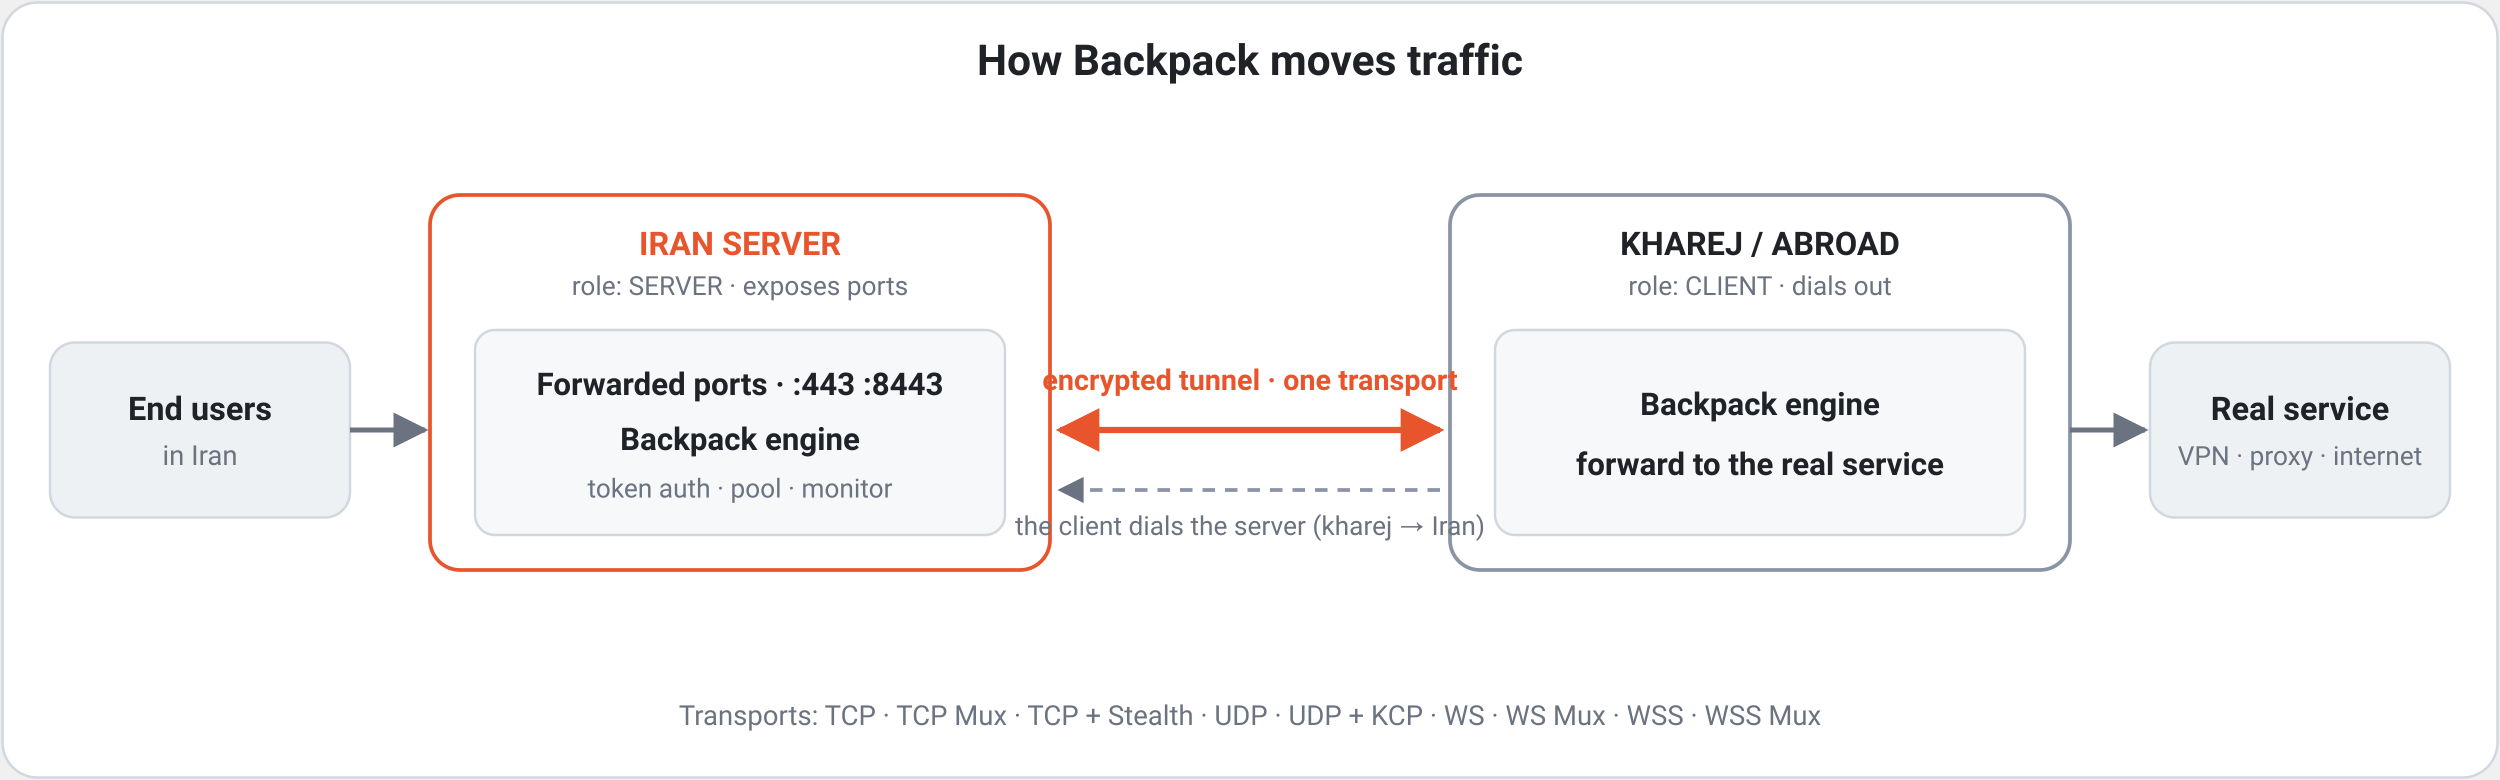
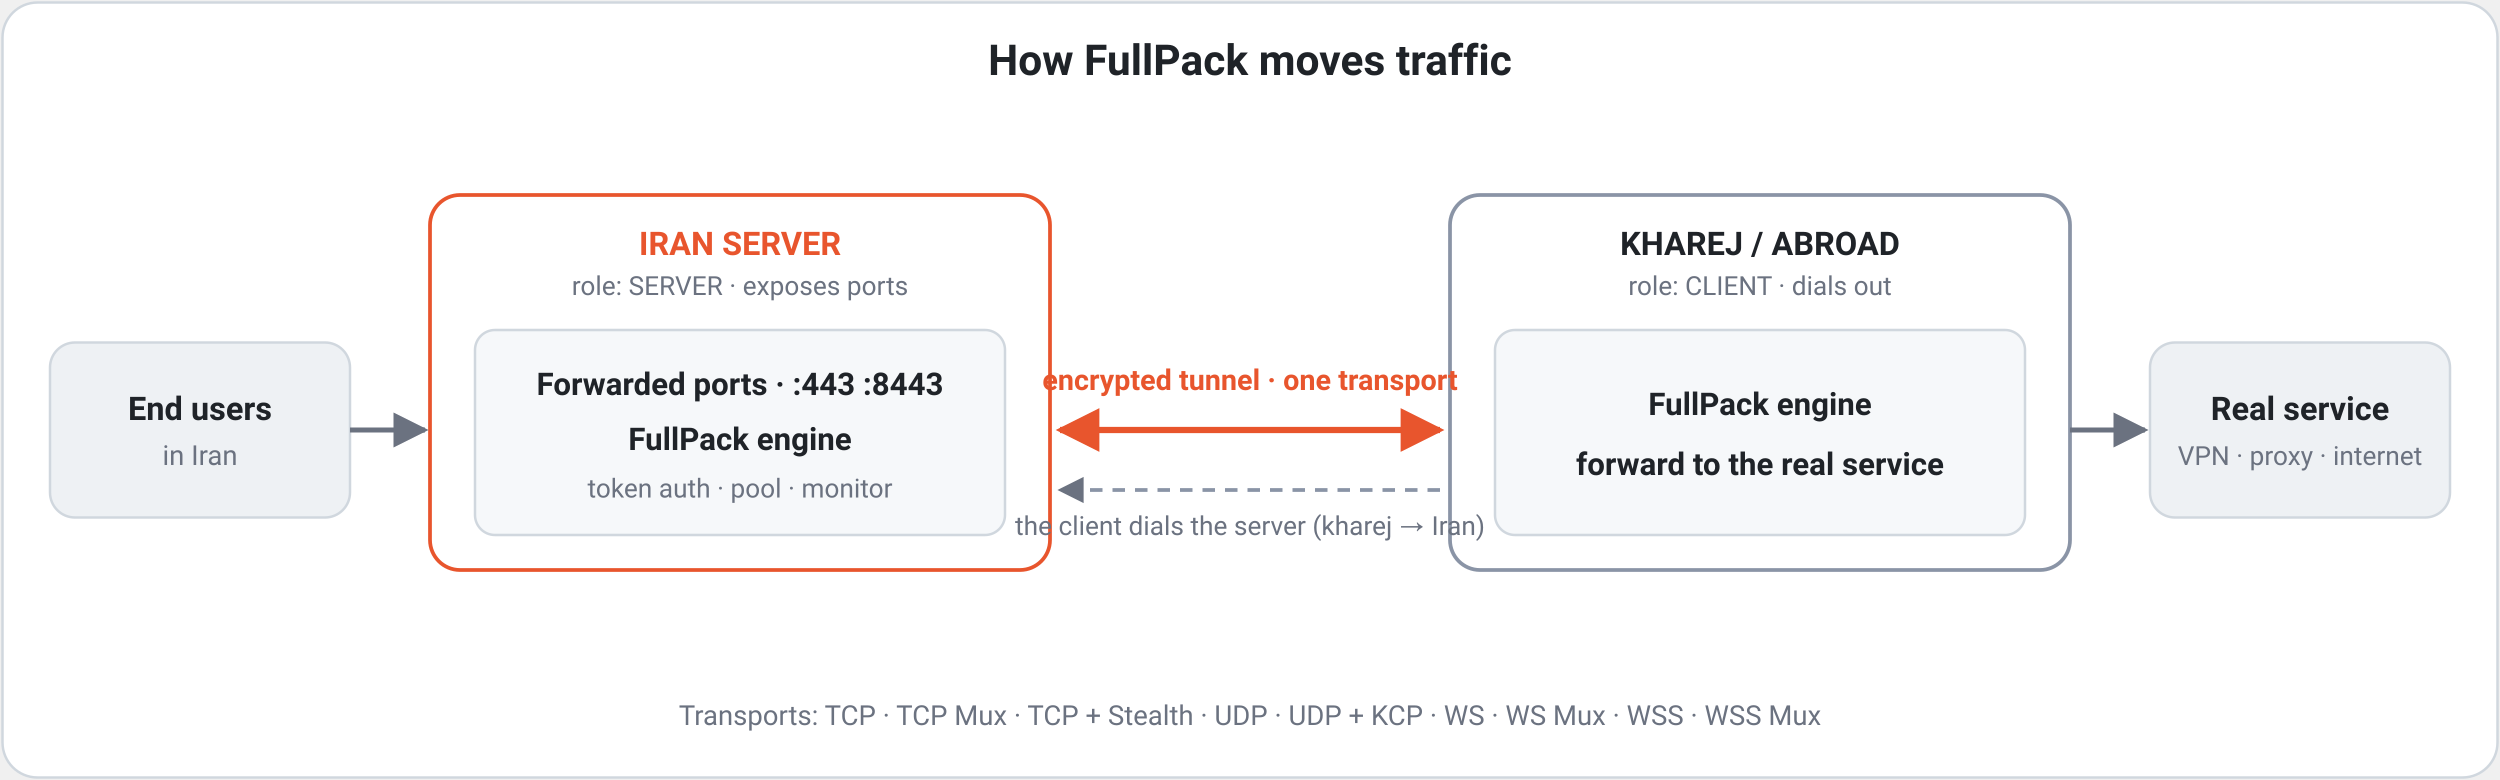
<svg xmlns="http://www.w3.org/2000/svg" viewBox="0 0 1000 312" font-family="-apple-system,BlinkMacSystemFont,'Segoe UI',Roboto,Helvetica,Arial,sans-serif">
  <defs>
    <marker id="arr" viewBox="0 0 10 10" refX="9" refY="5" markerWidth="7" markerHeight="7" orient="auto-start-reverse">
      <path d="M0 0 L10 5 L0 10 z" fill="#6b7280" />
    </marker>
    <marker id="arrA" viewBox="0 0 10 10" refX="9" refY="5" markerWidth="7" markerHeight="7" orient="auto-start-reverse">
      <path d="M0 0 L10 5 L0 10 z" fill="#e8552d" />
    </marker>
  </defs>
  <rect x="1" y="1" width="998" height="310" rx="14" fill="#ffffff" stroke="#d0d7de" />
-   <text x="500" y="30" text-anchor="middle" font-size="17" font-weight="700" fill="#1f2328">How Backpack moves traffic</text>
+   <text x="500" y="30" text-anchor="middle" font-size="17" font-weight="700" fill="#1f2328">How FullPack moves traffic</text>
  <rect x="20" y="137" width="120" height="70" rx="10" fill="#eef1f4" stroke="#d0d7de" />
  <text x="80" y="168" text-anchor="middle" font-size="13" font-weight="600" fill="#1f2328">End users</text>
  <text x="80" y="186" text-anchor="middle" font-size="11" fill="#6b7280">in Iran</text>
  <rect x="172" y="78" width="248" height="150" rx="12" fill="#ffffff" stroke="#e8552d" stroke-width="1.5" />
  <text x="296" y="102" text-anchor="middle" font-size="13" font-weight="700" fill="#e8552d">IRAN SERVER</text>
  <text x="296" y="118" text-anchor="middle" font-size="10.5" fill="#6b7280">role: SERVER · exposes ports</text>
  <rect x="190" y="132" width="212" height="82" rx="8" fill="#f6f8fa" stroke="#d0d7de" />
  <text x="296" y="158" text-anchor="middle" font-size="12.5" font-weight="600" fill="#1f2328">Forwarded ports · :443 :8443</text>
-   <text x="296" y="180" text-anchor="middle" font-size="12.5" font-weight="600" fill="#1f2328">Backpack engine</text>
+   <text x="296" y="180" text-anchor="middle" font-size="12.5" font-weight="600" fill="#1f2328">FullPack engine</text>
  <text x="296" y="199" text-anchor="middle" font-size="10.5" fill="#6b7280">token auth · pool · monitor</text>
  <rect x="580" y="78" width="248" height="150" rx="12" fill="#ffffff" stroke="#8a94a6" stroke-width="1.5" />
  <text x="704" y="102" text-anchor="middle" font-size="13" font-weight="700" fill="#1f2328">KHAREJ / ABROAD</text>
  <text x="704" y="118" text-anchor="middle" font-size="10.5" fill="#6b7280">role: CLIENT · dials out</text>
  <rect x="598" y="132" width="212" height="82" rx="8" fill="#f6f8fa" stroke="#d0d7de" />
-   <text x="704" y="166" text-anchor="middle" font-size="12.5" font-weight="600" fill="#1f2328">Backpack engine</text>
+   <text x="704" y="166" text-anchor="middle" font-size="12.5" font-weight="600" fill="#1f2328">FullPack engine</text>
  <text x="704" y="190" text-anchor="middle" font-size="12.5" font-weight="600" fill="#1f2328">forward to the real service</text>
  <rect x="860" y="137" width="120" height="70" rx="10" fill="#eef1f4" stroke="#d0d7de" />
  <text x="920" y="168" text-anchor="middle" font-size="13" font-weight="600" fill="#1f2328">Real service</text>
  <text x="920" y="186" text-anchor="middle" font-size="10.5" fill="#6b7280">VPN · proxy · internet</text>
  <path d="M140 172 H170" stroke="#6b7280" stroke-width="2" fill="none" marker-end="url(#arr)" />
  <text x="500" y="156" text-anchor="middle" font-size="11.5" font-weight="600" fill="#e8552d">encrypted tunnel · one transport</text>
  <path d="M424 172 H576" stroke="#e8552d" stroke-width="2.5" fill="none" marker-start="url(#arrA)" marker-end="url(#arrA)" />
  <path d="M576 196 H424" stroke="#8a94a6" stroke-width="1.5" stroke-dasharray="5 4" fill="none" marker-end="url(#arr)" />
  <text x="500" y="214" text-anchor="middle" font-size="10.5" fill="#6b7280">the client dials the server (kharej → Iran)</text>
  <path d="M828 172 H858" stroke="#6b7280" stroke-width="2" fill="none" marker-end="url(#arr)" />
  <text x="500" y="290" text-anchor="middle" font-size="11" fill="#6b7280">Transports: TCP · TCP Mux · TCP + Stealth · UDP · UDP + KCP · WS · WS Mux · WSS · WSS Mux</text>
</svg>
